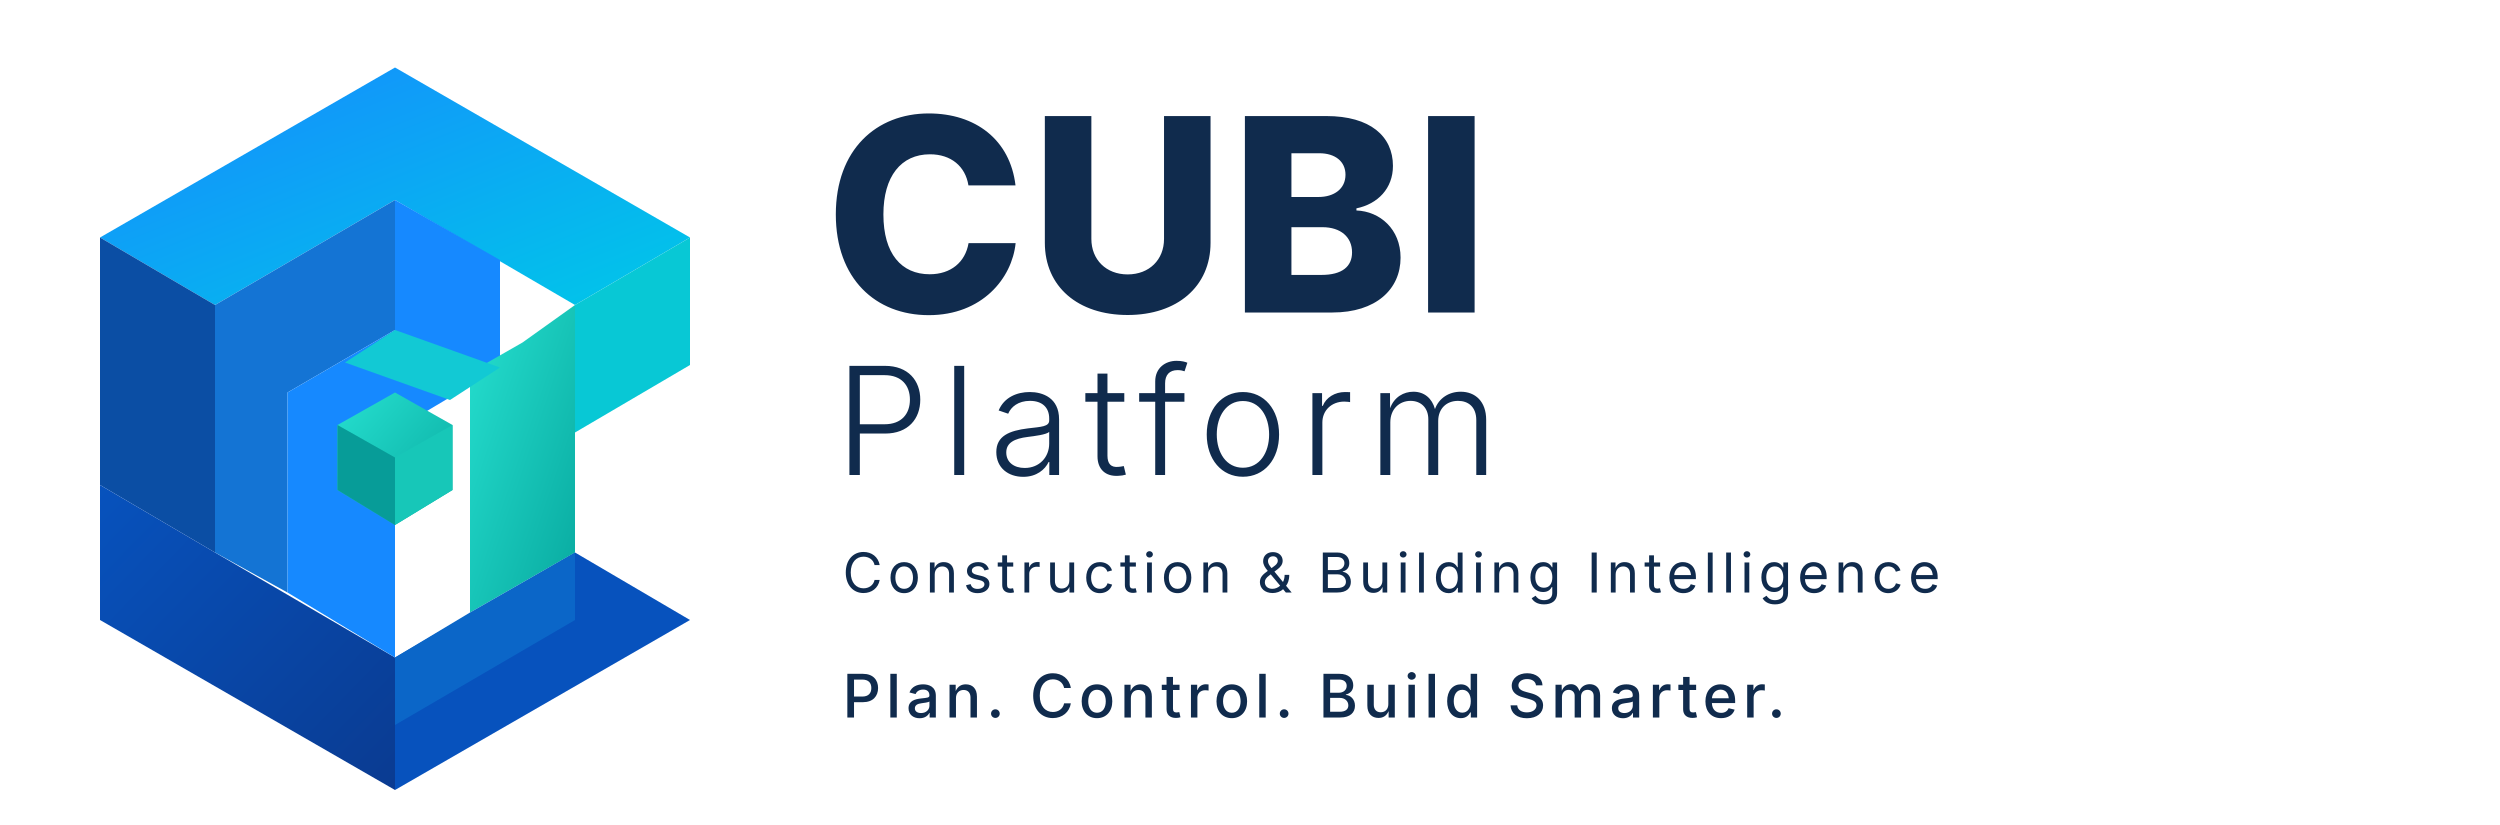
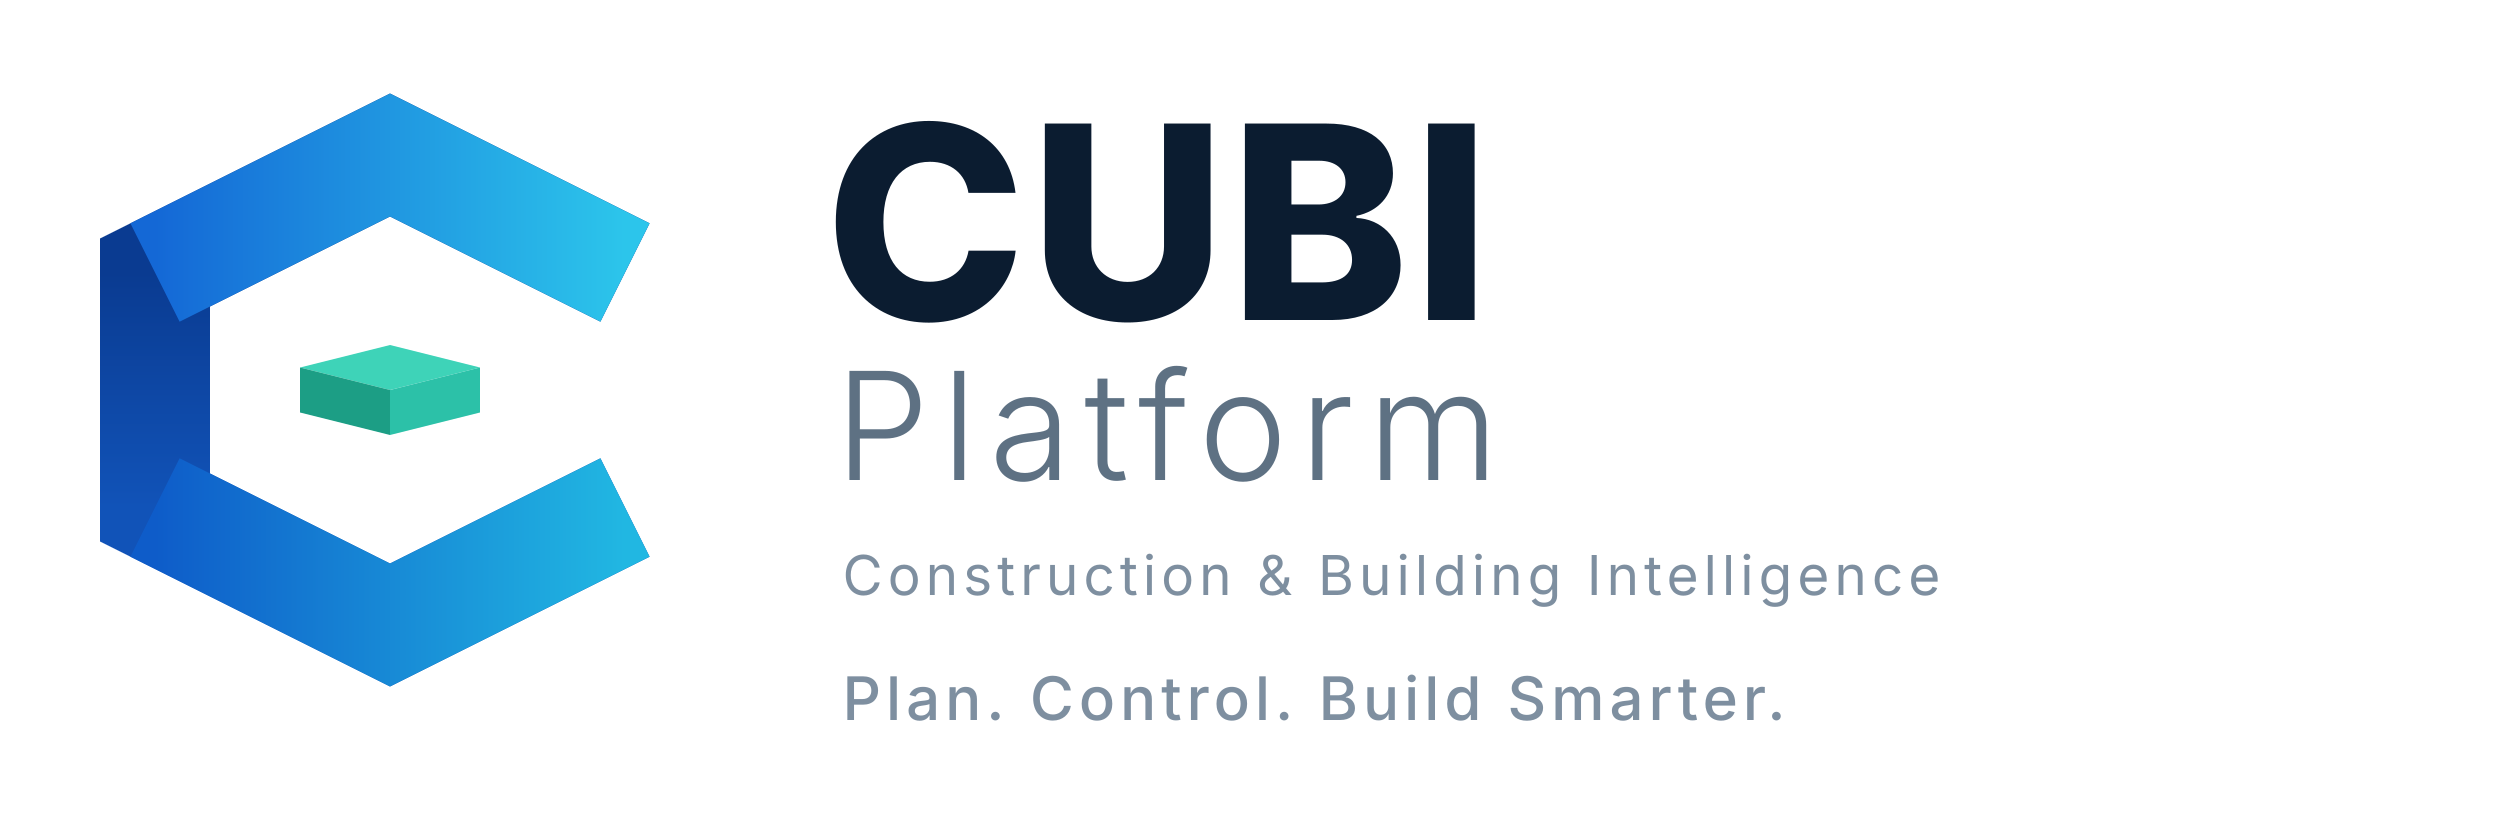
<svg xmlns="http://www.w3.org/2000/svg" viewBox="0 0 1000 330" role="img" aria-labelledby="title desc">
  <defs>
-     <linearGradient id="top" x1="0" y1="0" x2="1" y2="1">
-       <stop stop-color="#1689FF" />
-       <stop offset="1" stop-color="#00C8E8" />
+     <linearGradient id="markTop" gradientUnits="userSpaceOnUse" x1="62" y1="109" x2="250" y2="109">
+       <stop stop-color="#1468D6" />
+       <stop offset="1" stop-color="#2CC5EB" />
    </linearGradient>
-     <linearGradient id="side" x1="0" y1="0" x2="1" y2="1">
-       <stop stop-color="#0752BD" />
-       <stop offset="1" stop-color="#0A3B91" />
+     <linearGradient id="markSide" gradientUnits="userSpaceOnUse" x1="62" y1="109" x2="62" y2="203">
+       <stop stop-color="#0A3B91" />
+       <stop offset="1" stop-color="#1153B8" />
    </linearGradient>
-     <linearGradient id="teal" x1="0" y1="0" x2="1" y2="1">
-       <stop stop-color="#26E0D0" />
-       <stop offset="1" stop-color="#08A99F" />
+     <linearGradient id="markBottom" gradientUnits="userSpaceOnUse" x1="62" y1="203" x2="250" y2="203">
+       <stop stop-color="#0E5CC9" />
+       <stop offset="1" stop-color="#21B7E2" />
    </linearGradient>
  </defs>
-   <g transform="translate(32 27)">
-     <path d="M126 0 244 68 198 95 126 53 54 95 8 68Z" fill="url(#top)" />
-     <path d="M8 68 54 95 54 194 8 167Z" fill="#0B4EA4" />
-     <path d="M8 167 54 194 126 236 126 289 8 221Z" fill="url(#side)" />
-     <path d="M126 236 198 194 244 221 126 289Z" fill="#0752BD" />
-     <path d="M54 95 126 53 126 105 83 130 83 210 54 194Z" fill="#1474D4" />
-     <path d="M126 53 168 77 168 120 126 145 126 236 83 210 83 130 126 105Z" fill="#1689FF" />
-     <path d="M198 95 244 68 244 119 198 146Z" fill="#08C8D5" />
-     <path d="M198 95 198 194 156 218 156 122 177 110Z" fill="url(#teal)" />
-     <path d="M126 105 168 120 148 133 106 118Z" fill="#12C9D4" />
-     <path d="M126 236 156 218 198 194 198 221 126 263Z" fill="#0B66C8" />
-     <path d="M103 143 126 130 149 143 149 169 126 183 103 169Z" fill="url(#teal)" />
-     <path d="M103 143 126 156 126 183 103 169Z" fill="#079C98" />
-     <path d="M126 156 149 143 149 169 126 183Z" fill="#17C7B8" />
+   <g fill="none" stroke-width="44" stroke-linejoin="miter" stroke-linecap="butt">
+     <path d="M250 109L156 62L62 109L62 203L156 250L250 203" stroke="url(#markSide)" />
+     <path d="M62 109L156 62L250 109" stroke="url(#markTop)" />
+     <path d="M62 203L156 250L250 203" stroke="url(#markBottom)" />
  </g>
-   <g fill="#102B4D" font-family="Montserrat, Inter, 'Segoe UI', Arial, sans-serif">
-     <text x="330" y="125" font-size="108" font-weight="800" letter-spacing="1.5">CUBI</text>
-     <text x="334" y="190" font-size="60" font-weight="300" letter-spacing="5">Platform</text>
-     <text x="337" y="237" font-size="22" font-weight="400" letter-spacing="2">Construction &amp; Building Intelligence</text>
-     <text x="337" y="287" font-size="24" font-weight="500" letter-spacing="2">Plan. Control. Build Smarter.</text>
+   <g>
+     <path d="M156 138L192 147L156 156L120 147Z" fill="#3ED3B8" />
+     <path d="M120 147L156 156L156 174L120 165Z" fill="#1C9E85" />
+     <path d="M156 156L192 147L192 165L156 174Z" fill="#2CC1A8" />
+   </g>
+   <g font-family="Montserrat, Inter, 'Segoe UI', Arial, sans-serif">
+     <text x="330" y="128" font-size="108" font-weight="800" letter-spacing="1.5" fill="#0B1C30">CUBI</text>
+     <text x="334" y="192" font-size="60" font-weight="300" letter-spacing="5" fill="#5E7183">Platform</text>
+     <text x="337" y="238" font-size="22" font-weight="400" letter-spacing="2" fill="#7E8FA0">Construction &amp; Building Intelligence</text>
+     <text x="337" y="288" font-size="24" font-weight="500" letter-spacing="2" fill="#7E8FA0">Plan. Control. Build Smarter.</text>
  </g>
</svg>
